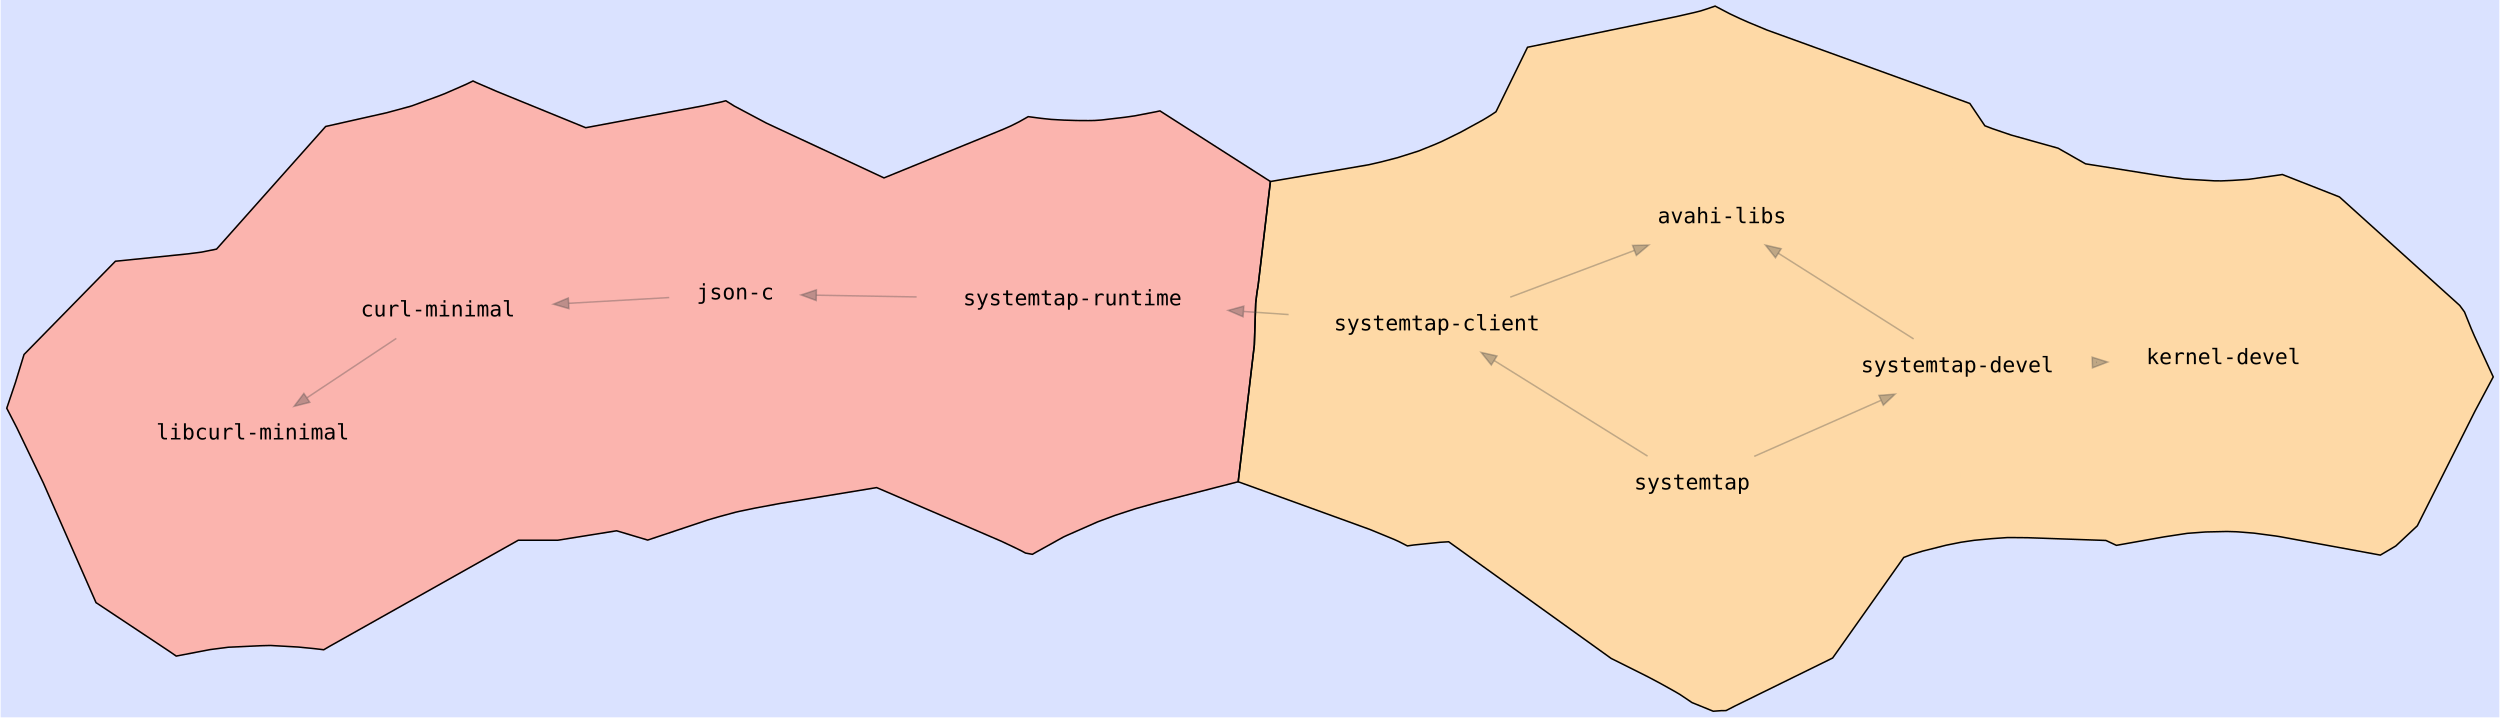
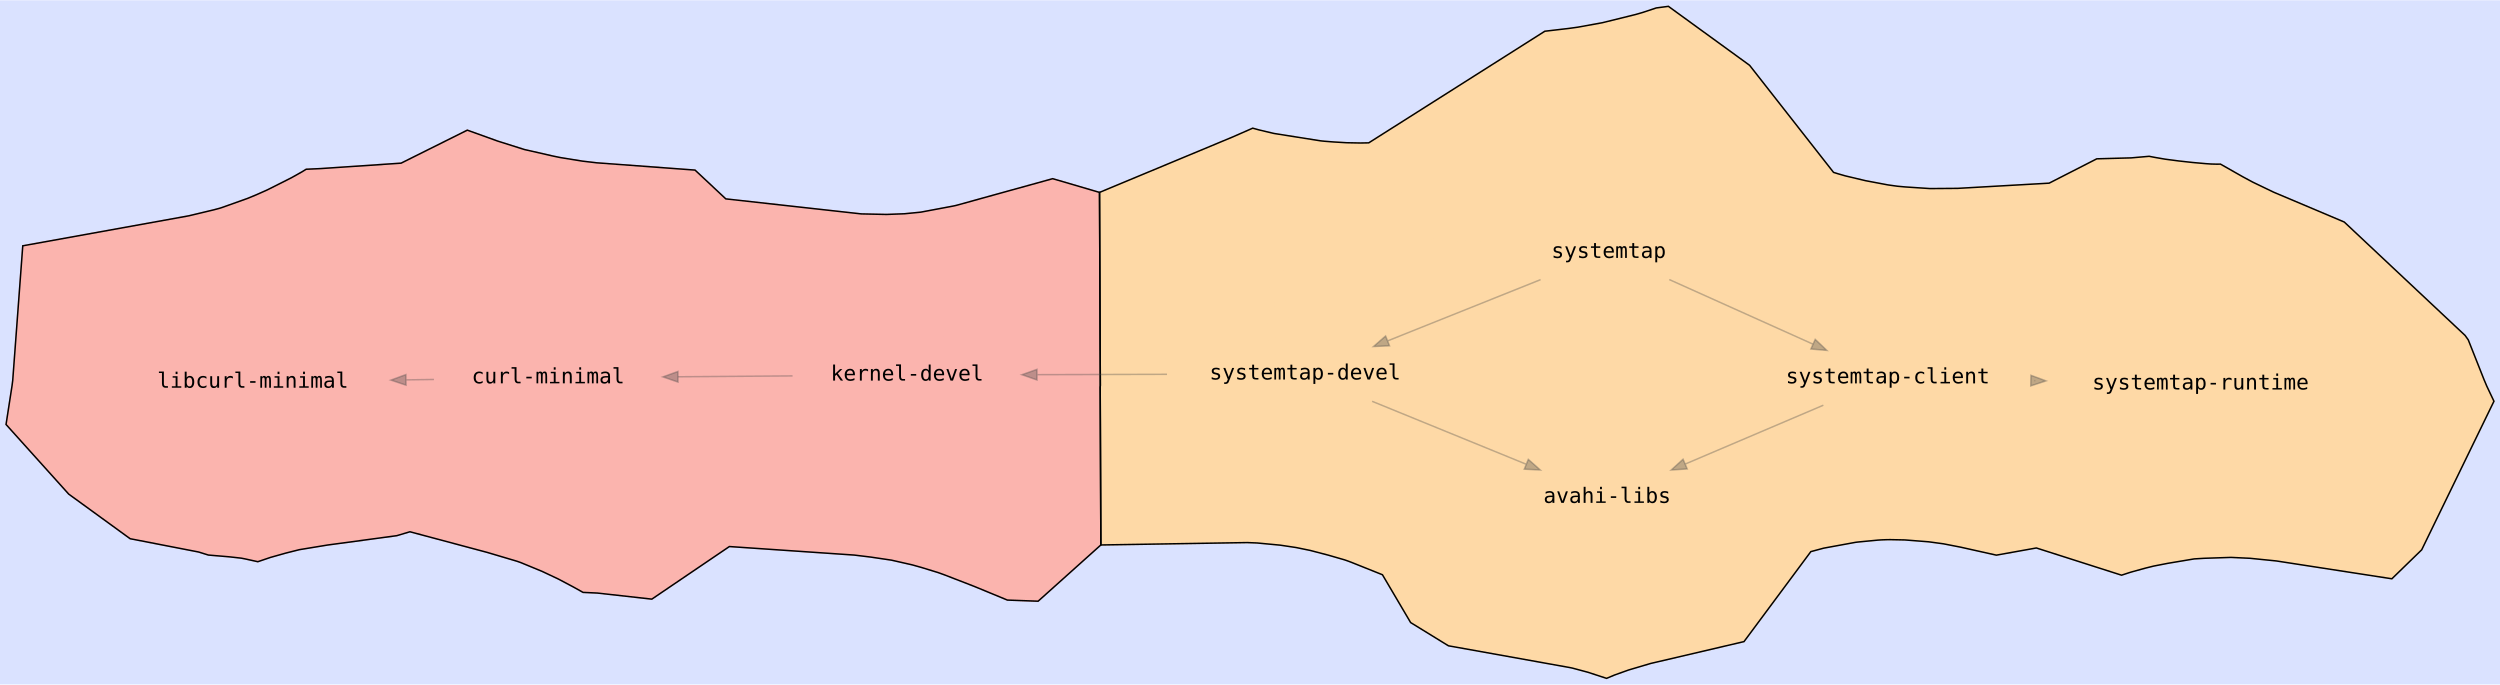
- <svg xmlns="http://www.w3.org/2000/svg" width="1638pt" height="470pt" viewBox="0.00 0.00 1637.59 470.13">
-   <g id="graph0" class="graph" transform="scale(1 1) rotate(0) translate(74.1847 335.0977)">
-     <polygon fill="#dae2ff" stroke="transparent" points="-74.185,135.03 -74.185,-335.098 1563.401,-335.098 1563.401,135.03 -74.185,135.03" />
-     <polygon fill="#fbb4ae" stroke="#fbb4ae" points="748.346,-136.475 749.146,-143.162 749.943,-148.048 757.988,-216.123 685.601,-262.407 682.829,-261.807 668.981,-259.148 662.615,-258.242 647.12,-256.422 642.776,-256.128 642.142,-195.252 638.376,-138.798 637.515,-138.535 637.47,-138.463 633.959,-135.461 628.531,-133.858 628.531,-133.858 633.959,-135.461 637.47,-138.463 637.515,-138.535 638.376,-138.798 642.142,-195.252 642.776,-256.128 638.763,-256.055 630.931,-256.108 622.682,-256.369 614.22,-256.848 607.582,-257.552 599.26,-258.643 593.223,-255.232 587.773,-252.502 582.879,-250.356 504.734,-218.502 427.733,-254.376 406.573,-265.615 401.075,-269.053 398.009,-268.257 385.818,-265.683 309.258,-251.392 250.749,-275.274 237.819,-280.855 238.558,-210.183 236.337,-131.213 231.682,-131.213 231.682,-131.213 236.337,-131.213 238.558,-210.183 237.819,-280.855 235.388,-282.017 231.1,-279.939 217.035,-273.781 213.031,-272.217 195.062,-265.621 178.864,-261.21 138.813,-252.199 67.309,-171.835 57.718,-169.903 57.226,-169.816 48.435,-168.702 1.018,-163.877 -58.854,-102.778 -64.528,-84.311 -70.185,-67.554 -63.579,-54.732 -46.194,-18.54 -11.673,59.858 36.446,91.816 40.861,94.877 63.099,90.622 74.97,89.09 96.488,88.085 102.644,87.925 102.742,80.605 102.271,25.505 95.871,-47.227 90.812,-45.749 86.187,-47.067 82.014,-50.853 85.109,-53.611 85.109,-53.611 82.014,-50.853 86.187,-47.067 90.812,-45.749 95.871,-47.227 99.731,-50.792 101.525,-50.792 102.093,-50.968 106.656,-50.968 109.175,-106.412 108.951,-125.366 103.563,-131.41 152.893,-131.41 152.893,-131.41 103.563,-131.41 108.951,-125.366 109.175,-106.412 106.656,-50.968 102.093,-50.968 101.525,-50.792 99.731,-50.792 95.871,-47.227 102.271,25.505 102.742,80.605 113.119,-50.599 116.303,-50.599 116.944,-50.793 116.944,-50.793 116.303,-50.599 113.119,-50.599 102.742,80.605 102.644,87.925 120.8,88.953 131.192,89.97 137.579,90.727 141.295,88.535 265.031,18.972 290.882,18.966 329.497,12.767 349.866,18.847 389.337,5.662 396.68,3.52 407.46,.603 410.068,.008 415.597,-141.26 410.296,-138.178 410.296,-138.178 415.597,-141.26 410.068,.008 420.62,-2.177 436.337,-5.096 499.926,-15.54 581.201,19.421 581.727,19.658 591.398,24.237 594.814,25.928 597.495,27.373 601.996,28.182 604.02,27.012 622.337,16.843 624.691,15.754 644.776,6.904 656.195,2.658 669.78,-1.772 685.511,-6.18 736.865,-19.369 747.453,-108.972 748.346,-136.475 748.346,-136.475" />
-     <polygon fill="#fed9a6" stroke="#fed9a6" points="1559.401,-88.074 1547.375,-65.512 1509.642,9.513 1495.533,22.729 1485.422,28.694 1419.574,16.617 1416.889,16.193 1402.601,14.307 1392.326,13.482 1390.658,13.391 1384.828,13.224 1370.953,13.543 1359.022,14.433 1358.509,14.498 1343.672,16.755 1312.437,22.307 1305.58,19.111 1254.233,17.304 1242.406,17.195 1240.837,17.221 1230.748,17.916 1219.245,19.008 1210.676,20.266 1210.807,-49.287 1213.998,-91.806 1207.91,-89.944 1203.253,-91.309 1199.041,-95.184 1202.021,-97.712 1202.021,-97.712 1199.041,-95.184 1203.253,-91.309 1207.91,-89.944 1213.998,-91.806 1210.807,-49.287 1210.676,20.266 1200.888,22.212 1185.581,26.053 1179.364,27.933 1177.699,28.48 1173.069,30.243 1126.454,96.152 1062.009,127.817 1056.611,130.602 1053.412,130.65 1048.224,131.03 1034.899,125.602 1034.321,125.381 1026.328,120.002 1023.26,118.205 1013.166,112.577 1005.381,108.458 981.289,96.411 874.813,19.961 869.102,20.316 852.021,22.07 847.75,22.681 842.727,20.119 841.875,19.706 839.629,18.673 838.929,18.368 823.432,11.99 823.253,11.921 736.865,-19.369 747.453,-108.972 748.346,-136.475 749.146,-143.162 749.943,-148.048 757.988,-216.123 822.489,-227.128 830.234,-228.902 841.272,-231.752 854.761,-236.018 855.322,-236.211 865.745,-240.411 870.171,-242.323 882.732,-248.485 897.267,-256.462 902.294,-259.509 905.821,-261.854 926.492,-304.12 1024.305,-324.263 1035.976,-326.934 1039.877,-327.914 1039.936,-327.932 1044.042,-329.246 1049.436,-331.098 1059.093,-326.043 1065.62,-322.977 1067.429,-192.783 1062.934,-192.783 1061.082,-190.48 1057.126,-188.198 1057.126,-188.198 1061.082,-190.48 1062.934,-192.783 1067.429,-192.783 1065.62,-322.977 1071.296,-320.462 1083.548,-315.362 1082.351,-267.428 1082.351,-267.428 1083.548,-315.362 1216.378,-267.275 1226.217,-252.667 1223.116,-248.211 1217.57,-240.55 1215.874,-238.3 1215.507,-237.833 1188.051,-205.62 1185.701,-203.14 1175.695,-193.656 1174.356,-192.53 1121.481,-192.53 1083.511,-186.186 1078.139,-190.263 1077.29,-140.825 1078.934,-104.679 1065.07,-105.222 1064.709,-105.211 1053.548,-105.266 1050.064,-105.043 1049.97,-105.041 1045.866,-105.062 1043.716,-57.155 1038.975,-21.686 1043.32,-17.601 1039.888,-14.649 1034.744,-13.144 1034.744,-13.144 1039.888,-14.649 1043.32,-17.601 1038.975,-21.686 1043.716,-57.155 1045.866,-105.062 1049.97,-105.041 1050.064,-105.043 1053.548,-105.266 1064.709,-105.211 1065.07,-105.222 1078.934,-104.679 1077.29,-140.825 1078.139,-190.263 1083.511,-186.186 1121.481,-192.53 1174.356,-192.53 1175.695,-193.656 1185.701,-203.14 1188.051,-205.62 1215.507,-237.833 1215.874,-238.3 1217.57,-240.55 1223.116,-248.211 1226.217,-252.667 1231.086,-250.805 1243.499,-246.569 1274.186,-237.986 1292.222,-227.72 1343.087,-219.631 1357.248,-217.732 1376.271,-216.611 1376.938,-216.588 1381.187,-216.551 1388.389,-216.849 1399.22,-217.569 1399.583,-199.967 1399.04,-140.396 1395.226,-100.23 1391.807,-100.23 1390.846,-101.36 1385.707,-104.418 1379.617,-104.418 1374.345,-101.231 1373.576,-100.313 1368.536,-100.313 1368.4,-100.272 1364.758,-100.272 1364.758,-100.272 1368.4,-100.272 1368.536,-100.313 1373.576,-100.313 1374.345,-101.231 1379.617,-104.418 1385.707,-104.418 1390.846,-101.36 1391.807,-100.23 1390.679,-98.879 1385.44,-95.737 1385.44,-95.737 1390.679,-98.879 1391.807,-100.23 1395.226,-100.23 1399.04,-140.396 1399.583,-199.967 1399.22,-217.569 1419.259,-220.413 1420.814,-220.673 1421.153,-220.738 1458.621,-206.014 1537.458,-134.891 1540.562,-130.649 1544.943,-119.789 1547.089,-114.818 1559.401,-88.074 1559.401,-88.074" />
-     <polyline fill="none" stroke="#000000" points="195.062,-265.621 178.864,-261.21 138.813,-252.199 67.309,-171.835 57.718,-169.903 57.226,-169.816 48.435,-168.702 1.018,-163.877 -58.854,-102.778 -64.528,-84.311 -70.185,-67.554 -63.579,-54.732 -46.194,-18.54 -11.673,59.858 36.446,91.816 40.861,94.877 63.099,90.622 74.97,89.09 96.488,88.085 102.644,87.925 120.8,88.953 131.192,89.97 137.579,90.727 141.295,88.535 265.031,18.972 290.882,18.966 329.497,12.767 349.866,18.847 389.337,5.662 396.68,3.52 407.46,.603 410.068,.008 420.62,-2.177 436.337,-5.096 499.926,-15.54 581.201,19.421 581.727,19.658 591.398,24.237 594.814,25.928 597.495,27.373 601.996,28.182 604.02,27.012 622.337,16.843 624.691,15.754 644.776,6.904 656.195,2.658 669.78,-1.772 685.511,-6.18 736.865,-19.369 747.453,-108.972 748.346,-136.475 749.146,-143.162 749.943,-148.048 757.988,-216.123 685.601,-262.407 682.829,-261.807 668.981,-259.148 662.615,-258.242 647.12,-256.422 642.776,-256.128 638.763,-256.055 630.931,-256.108 622.682,-256.369 614.22,-256.848 607.582,-257.552 599.26,-258.643 593.223,-255.232 587.773,-252.502 582.879,-250.356 504.734,-218.502 427.733,-254.376 406.573,-265.615 401.075,-269.053 398.009,-268.257 385.818,-265.683 309.258,-251.392 250.749,-275.274 237.819,-280.855 235.388,-282.017 231.1,-279.939 217.035,-273.781 213.031,-272.217 195.062,-265.621 " />
-     <polyline fill="none" stroke="#000000" points="865.745,-240.411 870.171,-242.323 882.732,-248.485 897.267,-256.462 902.294,-259.509 905.821,-261.854 926.492,-304.12 1024.305,-324.263 1035.976,-326.934 1039.877,-327.914 1039.936,-327.932 1044.042,-329.246 1049.436,-331.098 1059.093,-326.043 1065.62,-322.977 1071.296,-320.462 1083.548,-315.362 1216.378,-267.275 1226.217,-252.667 1231.086,-250.805 1243.499,-246.569 1274.186,-237.986 1292.222,-227.72 1343.087,-219.631 1357.248,-217.732 1376.271,-216.611 1376.938,-216.588 1381.187,-216.551 1388.389,-216.849 1399.22,-217.569 1419.259,-220.413 1420.814,-220.673 1421.153,-220.738 1458.621,-206.014 1537.458,-134.891 1540.562,-130.649 1544.943,-119.789 1547.089,-114.818 1559.401,-88.074 1547.375,-65.512 1509.642,9.513 1495.533,22.729 1485.422,28.694 1419.574,16.617 1416.889,16.193 1402.601,14.307 1392.326,13.482 1390.658,13.391 1384.828,13.224 1370.953,13.543 1359.022,14.433 1358.509,14.498 1343.672,16.755 1312.437,22.307 1305.58,19.111 1254.233,17.304 1242.406,17.195 1240.837,17.221 1230.748,17.916 1219.245,19.008 1210.676,20.266 1200.888,22.212 1185.581,26.053 1179.364,27.933 1177.699,28.48 1173.069,30.243 1126.454,96.152 1062.009,127.817 1056.611,130.602 1053.412,130.65 1048.224,131.03 1034.899,125.602 1034.321,125.381 1026.328,120.002 1023.26,118.205 1013.166,112.577 1005.381,108.458 981.289,96.411 874.813,19.961 869.102,20.316 852.021,22.07 847.75,22.681 842.727,20.119 841.875,19.706 839.629,18.673 838.929,18.368 823.432,11.99 823.253,11.921 736.865,-19.369 747.453,-108.972 748.346,-136.475 749.146,-143.162 749.943,-148.048 757.988,-216.123 822.489,-227.128 830.234,-228.902 841.272,-231.752 854.761,-236.018 855.322,-236.211 865.745,-240.411 " />
+ <svg xmlns="http://www.w3.org/2000/svg" width="1654pt" height="453pt" viewBox="0.00 0.00 1653.62 452.51">
+   <g id="graph0" class="graph" transform="scale(1 1) rotate(0) translate(76.2412 346.7478)">
+     <polygon fill="#dae2ff" stroke="transparent" points="-76.241,105.761 -76.241,-346.748 1577.377,-346.748 1577.377,105.761 -76.241,105.761" />
+     <polygon fill="#fbb4ae" stroke="#fbb4ae" points="-72.241,-66.17 -68.269,-91.821 -67.817,-95.35 -61.179,-184.359 48.683,-204.196 65.145,-208.137 69.174,-209.218 70.843,-209.763 77.264,-94.425 81.788,-94.425 81.946,-94.62 81.946,-94.62 81.788,-94.425 77.264,-94.425 70.843,-209.763 87.562,-215.72 93.215,-218.063 100.282,-221.198 116.335,-229.267 123.667,-233.376 126.269,-234.988 135.965,-235.434 189.081,-239.024 232.838,-260.85 253.08,-253.573 270.618,-248.037 289.582,-243.713 294.344,-242.733 308.928,-240.371 318.477,-239.245 383.491,-234.435 403.84,-215.391 493.475,-205.452 510.189,-205.094 522.036,-205.548 532.222,-206.545 532.936,-206.636 554.016,-210.597 546.365,-99.215 541.932,-99.215 540.484,-98.742 535.591,-98.742 535.533,-98.723 532.769,-98.723 529.88,-95.973 529.88,-95.973 532.769,-98.723 535.533,-98.723 535.591,-98.742 540.484,-98.742 541.932,-99.215 546.365,-99.215 554.016,-210.597 556.232,-211.079 620.051,-228.753 651.037,-219.677 651.463,-115.049 651.477,-114.662 651.57,-92.087 651.488,-90.79 651.912,13.526 610.416,50.725 590.095,49.978 568.281,40.971 548.335,33.248 544.263,31.781 533.372,28.435 527.16,26.693 513.431,23.569 499.608,21.521 488.763,20.204 490.458,-39.526 490.458,-39.526 488.763,20.204 406.206,14.566 354.907,49.351 318.779,45.323 309.416,44.894 302.918,41.267 292.898,35.966 282.289,30.974 268.264,25.192 265.657,24.27 245.945,18.424 194.919,4.793 186.232,7.377 140.429,13.564 121.773,16.635 112.926,18.866 102.65,21.759 94.303,24.597 85.822,22.728 83.325,22.247 75.328,21.354 61.597,20.193 55.561,18.316 54.941,18.142 9.855,9.396 -30.782,-20.11 -72.241,-66.17 -72.241,-66.17" />
+     <polygon fill="#fed9a6" stroke="#fed9a6" points="755.204,12.199 748.735,11.946 651.912,13.526 651.488,-90.79 651.57,-92.087 651.477,-114.662 744.465,-105.28 747.728,-101.965 749.194,-101.514 751.713,-99.448 755.703,-99.448 756.354,-99.662 760.947,-99.662 765.379,-183.494 767.293,-99.621 772.966,-99.621 771.348,-177.016 779.24,-101.387 783.564,-103.985 783.564,-103.985 779.24,-101.387 771.348,-177.016 772.966,-99.621 767.293,-99.621 765.379,-183.494 760.947,-99.662 756.354,-99.662 755.703,-99.448 751.713,-99.448 749.194,-101.514 747.728,-101.965 744.465,-105.28 651.477,-114.662 651.463,-115.049 651.037,-219.677 739.264,-256.411 752.368,-262.165 756.529,-261.012 766.371,-258.677 797.179,-253.793 797.888,-253.709 799.886,-253.511 805.83,-253.041 814.33,-252.536 823.726,-252.35 829.125,-252.456 869.766,-188.892 920.194,-185.537 961.23,-186.068 966.535,-180.898 969.52,-219.218 974.094,-180.091 978.39,-180.091 978.583,-180.339 984.762,-184.42 984.762,-184.42 978.583,-180.339 978.39,-180.091 974.094,-180.091 969.52,-219.218 966.535,-180.898 961.23,-186.068 920.194,-185.537 869.766,-188.892 829.125,-252.456 945.564,-326.279 961.486,-328.141 967.38,-328.957 983.553,-331.898 1005.683,-337.361 1010.336,-338.709 1019.284,-341.689 1027.315,-342.748 1081.03,-303.739 1136.548,-232.919 1139.74,-231.926 1144.385,-230.595 1157.721,-227.425 1172.527,-224.632 1178.859,-223.75 1184.009,-223.285 1200.42,-222.203 1218.714,-222.347 1279.162,-225.788 1310.673,-241.891 1333.428,-242.511 1345.314,-243.557 1349.147,-242.816 1355.928,-241.646 1364.925,-240.47 1374.056,-239.465 1382.65,-238.7 1386.316,-238.449 1390.045,-238.35 1392.484,-238.387 1407.195,-230.043 1413.823,-226.475 1427.72,-219.794 1474.365,-200.075 1554.31,-125.037 1556.388,-122.12 1566.83,-95.798 1568.601,-91.605 1573.377,-81.538 1525.588,16.722 1505.861,35.89 1429.386,24.087 1412.125,22.345 1399.467,21.748 1381.644,22.344 1388.3,-92.286 1382.466,-88.649 1382.466,-88.649 1388.3,-92.286 1381.644,22.344 1375.241,22.73 1375.109,22.745 1374.931,22.77 1357.659,25.668 1348.332,27.483 1342.987,28.808 1334.205,31.222 1332.083,31.861 1327.054,33.513 1270.703,15.515 1244.254,20.261 1220.522,14.959 1217.911,-90.427 1217.911,-90.427 1220.522,14.959 1209.237,12.764 1199.484,11.434 1183.721,10.197 1174.287,10.005 1171.734,10.027 1168.237,10.159 1165.85,10.318 1152.863,11.561 1151.056,11.786 1130.061,15.63 1121.517,17.935 1077.322,77.451 1015.649,91.885 1000.989,96.226 991.621,99.578 986.423,101.761 974.125,97.732 963.823,94.972 962.164,94.626 881.823,80.222 856.821,64.85 838.175,33.225 839.928,30.463 853.082,10.777 873.566,-21.945 882.055,-36.71 957.443,-23.41 959.776,-97.388 963.853,-18.22 968.706,-18.22 972.12,-72.698 975.665,-18.289 977.963,-18.289 981.026,-21.233 986.844,-23.081 992.304,-21.358 995.625,-76.51 999.01,-18.296 1004.49,-18.296 1005.317,-18.027 1008,-18.027 1009.411,-19.121 1009.411,-19.121 1008,-18.027 1005.317,-18.027 1004.49,-18.296 999.01,-18.296 995.625,-76.51 992.304,-21.358 986.844,-23.081 981.026,-21.233 977.963,-18.289 975.665,-18.289 972.12,-72.698 968.706,-18.22 963.853,-18.22 959.776,-97.388 957.443,-23.41 882.055,-36.71 873.566,-21.945 853.082,10.777 839.928,30.463 838.175,33.225 817.548,24.971 814.864,23.973 813.078,23.359 802.363,20.263 790.426,17.145 781.125,15.235 770.59,13.654 755.204,12.199 755.204,12.199" />
+     <polyline fill="none" stroke="#000000" points="289.582,-243.713 294.344,-242.733 308.928,-240.371 318.477,-239.245 383.491,-234.435 403.84,-215.391 493.475,-205.452 510.189,-205.094 522.036,-205.548 532.222,-206.545 532.936,-206.636 554.016,-210.597 556.232,-211.079 620.051,-228.753 651.037,-219.677 651.463,-115.049 651.477,-114.662 651.57,-92.087 651.488,-90.79 651.912,13.526 610.416,50.725 590.095,49.978 568.281,40.971 548.335,33.248 544.263,31.781 533.372,28.435 527.16,26.693 513.431,23.569 499.608,21.521 488.763,20.204 406.206,14.566 354.907,49.351 318.779,45.323 309.416,44.894 302.918,41.267 292.898,35.966 282.289,30.974 268.264,25.192 265.657,24.27 245.945,18.424 194.919,4.793 186.232,7.377 140.429,13.564 121.773,16.635 112.926,18.866 102.65,21.759 94.303,24.597 85.822,22.728 83.325,22.247 75.328,21.354 61.597,20.193 55.561,18.316 54.941,18.142 9.855,9.396 -30.782,-20.11 -72.241,-66.17 -68.269,-91.821 -67.817,-95.35 -61.179,-184.359 48.683,-204.196 65.145,-208.137 69.174,-209.218 70.843,-209.763 87.562,-215.72 93.215,-218.063 100.282,-221.198 116.335,-229.267 123.667,-233.376 126.269,-234.988 135.965,-235.434 189.081,-239.024 232.838,-260.85 253.08,-253.573 270.618,-248.037 289.582,-243.713 " />
+     <polyline fill="none" stroke="#000000" points="1172.527,-224.632 1178.859,-223.75 1184.009,-223.285 1200.42,-222.203 1218.714,-222.347 1279.162,-225.788 1310.673,-241.891 1333.428,-242.511 1345.314,-243.557 1349.147,-242.816 1355.928,-241.646 1364.925,-240.47 1374.056,-239.465 1382.65,-238.7 1386.316,-238.449 1390.045,-238.35 1392.484,-238.387 1407.195,-230.043 1413.823,-226.475 1427.72,-219.794 1474.365,-200.075 1554.31,-125.037 1556.388,-122.12 1566.83,-95.798 1568.601,-91.605 1573.377,-81.538 1525.588,16.722 1505.861,35.89 1429.386,24.087 1412.125,22.345 1399.467,21.748 1381.644,22.344 1375.241,22.73 1375.109,22.745 1374.931,22.77 1357.659,25.668 1348.332,27.483 1342.987,28.808 1334.205,31.222 1332.083,31.861 1327.054,33.513 1270.703,15.515 1244.254,20.261 1220.522,14.959 1209.237,12.764 1199.484,11.434 1183.721,10.197 1174.287,10.005 1171.734,10.027 1168.237,10.159 1165.85,10.318 1152.863,11.561 1151.056,11.786 1130.061,15.63 1121.517,17.935 1077.322,77.451 1015.649,91.885 1000.989,96.226 991.621,99.578 986.423,101.761 974.125,97.732 963.823,94.972 962.164,94.626 881.823,80.222 856.821,64.85 838.175,33.225 817.548,24.971 814.864,23.973 813.078,23.359 802.363,20.263 790.426,17.145 781.125,15.235 770.59,13.654 755.204,12.199 748.735,11.946 651.912,13.526 651.488,-90.79 651.57,-92.087 651.477,-114.662 651.463,-115.049 651.037,-219.677 739.264,-256.411 752.368,-262.165 756.529,-261.012 766.371,-258.677 797.179,-253.793 797.888,-253.709 799.886,-253.511 805.83,-253.041 814.33,-252.536 823.726,-252.35 829.125,-252.456 945.564,-326.279 961.486,-328.141 967.38,-328.957 983.553,-331.898 1005.683,-337.361 1010.336,-338.709 1019.284,-341.689 1027.315,-342.748 1081.03,-303.739 1136.548,-232.919 1139.74,-231.926 1144.385,-230.595 1157.721,-227.425 1172.527,-224.632 " />
    <g id="edge1" class="edge">
-       <path fill="none" stroke="#444444" stroke-opacity="0.333" d="M185.123,-113.314C167.867,-101.849 145.364,-86.899 126.688,-74.49" />
-       <polygon fill="#444444" fill-opacity="0.333" stroke="#444444" stroke-opacity="0.333" points="128.405,-71.429 118.138,-68.81 124.531,-77.259 128.405,-71.429" />
+       <path fill="none" stroke="#444444" stroke-opacity="0.333" d="M210.801,-95.947C204.818,-95.858 198.717,-95.768 192.596,-95.677" />
+       <polygon fill="#444444" fill-opacity="0.333" stroke="#444444" stroke-opacity="0.333" points="192.344,-92.173 182.293,-95.524 192.239,-99.172 192.344,-92.173" />
    </g>
    <g id="edge2" class="edge">
-       <path fill="none" stroke="#444444" stroke-opacity="0.333" d="M363.99,-140.093C344.551,-138.98 320.894,-137.625 298.103,-136.32" />
-       <polygon fill="#444444" fill-opacity="0.333" stroke="#444444" stroke-opacity="0.333" points="298.243,-132.822 288.059,-135.745 297.842,-139.811 298.243,-132.822" />
+       <path fill="none" stroke="#444444" stroke-opacity="0.333" d="M447.993,-98.3C423.896,-98.116 397.071,-97.912 372.307,-97.723" />
+       <polygon fill="#444444" fill-opacity="0.333" stroke="#444444" stroke-opacity="0.333" points="372.228,-94.222 362.201,-97.646 372.174,-101.222 372.228,-94.222" />
    </g>
    <g id="edge3" class="edge">
-       <path fill="none" stroke="#444444" stroke-opacity="0.333" d="M915.161,-140.341C940.009,-149.688 970.497,-161.157 996.559,-170.96" />
-       <polygon fill="#444444" fill-opacity="0.333" stroke="#444444" stroke-opacity="0.333" points="995.35,-174.245 1005.942,-174.49 997.815,-167.693 995.35,-174.245" />
+       <path fill="none" stroke="#444444" stroke-opacity="0.333" d="M1129.82,-78.922C1102.705,-67.372 1067.404,-52.335 1038.658,-40.09" />
+       <polygon fill="#444444" fill-opacity="0.333" stroke="#444444" stroke-opacity="0.333" points="1039.754,-36.752 1029.182,-36.054 1037.011,-43.193 1039.754,-36.752" />
    </g>
    <g id="edge4" class="edge">
-       <path fill="none" stroke="#444444" stroke-opacity="0.333" d="M769.903,-128.939C760.222,-129.607 750.34,-130.288 740.521,-130.965" />
-       <polygon fill="#444444" fill-opacity="0.333" stroke="#444444" stroke-opacity="0.333" points="740.059,-127.489 730.324,-131.668 740.541,-134.472 740.059,-127.489" />
+       <path fill="none" stroke="#444444" stroke-opacity="0.333" d="M1269.489,-95.15C1269.647,-95.147 1269.804,-95.144 1269.961,-95.14" />
+       <polygon fill="#444444" fill-opacity="0.333" stroke="#444444" stroke-opacity="0.333" points="1267.128,-98.697 1277.057,-95.001 1266.991,-91.698 1267.128,-98.697" />
    </g>
    <g id="edge5" class="edge">
-       <path fill="none" stroke="#444444" stroke-opacity="0.333" d="M526.139,-140.493C503.412,-140.89 480.208,-141.295 460.402,-141.641" />
-       <polygon fill="#444444" fill-opacity="0.333" stroke="#444444" stroke-opacity="0.333" points="460.313,-138.142 450.376,-141.816 460.435,-145.141 460.313,-138.142" />
+       <path fill="none" stroke="#444444" stroke-opacity="0.333" d="M695.677,-99.355C667.896,-99.278 637.464,-99.193 610.029,-99.117" />
+       <polygon fill="#444444" fill-opacity="0.333" stroke="#444444" stroke-opacity="0.333" points="609.682,-95.616 599.673,-99.088 609.663,-102.616 609.682,-95.616" />
    </g>
    <g id="edge6" class="edge">
-       <path fill="none" stroke="#444444" stroke-opacity="0.333" d="M1179.539,-112.966C1154.531,-128.803 1118.091,-151.879 1090.889,-169.106" />
-       <polygon fill="#444444" fill-opacity="0.333" stroke="#444444" stroke-opacity="0.333" points="1088.983,-166.17 1082.408,-174.477 1092.728,-172.084 1088.983,-166.17" />
+       <path fill="none" stroke="#444444" stroke-opacity="0.333" d="M831.342,-81.497C861.348,-69.241 901.16,-52.98 932.982,-39.982" />
+       <polygon fill="#444444" fill-opacity="0.333" stroke="#444444" stroke-opacity="0.333" points="934.648,-43.083 942.582,-36.061 932.001,-36.602 934.648,-43.083" />
    </g>
    <g id="edge7" class="edge">
-       <path fill="none" stroke="#444444" stroke-opacity="0.333" d="M1299.231,-97.595C1299.386,-97.6 1299.541,-97.604 1299.696,-97.609" />
-       <polygon fill="#444444" fill-opacity="0.333" stroke="#444444" stroke-opacity="0.333" points="1296.542,-101.014 1306.644,-97.821 1296.755,-94.018 1296.542,-101.014" />
+       <path fill="none" stroke="#444444" stroke-opacity="0.333" d="M1027.895,-162.027C1055.731,-149.512 1093.023,-132.746 1122.751,-119.381" />
+       <polygon fill="#444444" fill-opacity="0.333" stroke="#444444" stroke-opacity="0.333" points="1124.43,-122.464 1132.115,-115.171 1121.56,-116.079 1124.43,-122.464" />
    </g>
    <g id="edge8" class="edge">
-       <path fill="none" stroke="#444444" stroke-opacity="0.333" d="M1005.165,-36.157C977.309,-53.518 935.166,-79.783 904.758,-98.734" />
-       <polygon fill="#444444" fill-opacity="0.333" stroke="#444444" stroke-opacity="0.333" points="902.756,-95.857 896.121,-104.116 906.459,-101.797 902.756,-95.857" />
-     </g>
-     <g id="edge9" class="edge">
-       <path fill="none" stroke="#444444" stroke-opacity="0.333" d="M1075.072,-36.01C1099.838,-46.95 1131.646,-61 1157.96,-72.624" />
-       <polygon fill="#444444" fill-opacity="0.333" stroke="#444444" stroke-opacity="0.333" points="1156.821,-75.947 1167.383,-76.786 1159.65,-69.544 1156.821,-75.947" />
+       <path fill="none" stroke="#444444" stroke-opacity="0.333" d="M942.775,-161.982C912.903,-150.021 873.528,-134.255 841.84,-121.567" />
+       <polygon fill="#444444" fill-opacity="0.333" stroke="#444444" stroke-opacity="0.333" points="842.856,-118.204 832.271,-117.736 840.254,-124.702 842.856,-118.204" />
    </g>
    <g id="node1" class="node">
-       <text text-anchor="middle" x="212.36" y="-127.71" font-family="monospace" font-size="14.00" fill="#000000">curl-minimal</text>
+       <text text-anchor="middle" x="286.32" y="-93.368" font-family="monospace" font-size="14.00" fill="#000000">curl-minimal</text>
    </g>
    <g id="node2" class="node">
-       <text text-anchor="middle" x="90.992" y="-47.074" font-family="monospace" font-size="14.00" fill="#000000">libcurl-minimal</text>
+       <text text-anchor="middle" x="90.992" y="-90.469" font-family="monospace" font-size="14.00" fill="#000000">libcurl-minimal</text>
    </g>
    <g id="node3" class="node">
-       <text text-anchor="middle" x="407.24" y="-138.87" font-family="monospace" font-size="14.00" fill="#000000">json-c</text>
+       <text text-anchor="middle" x="523.78" y="-95.177" font-family="monospace" font-size="14.00" fill="#000000">kernel-devel</text>
    </g>
    <g id="node4" class="node">
-       <text text-anchor="middle" x="867.04" y="-118.54" font-family="monospace" font-size="14.00" fill="#000000">systemtap-client</text>
+       <text text-anchor="middle" x="1172.4" y="-93.36" font-family="monospace" font-size="14.00" fill="#000000">systemtap-client</text>
    </g>
    <g id="node5" class="node">
-       <text text-anchor="middle" x="1053.9" y="-188.83" font-family="monospace" font-size="14.00" fill="#000000">avahi-libs</text>
+       <text text-anchor="middle" x="986.8" y="-14.3" font-family="monospace" font-size="14.00" fill="#000000">avahi-libs</text>
    </g>
    <g id="node6" class="node">
-       <text text-anchor="middle" x="628.22" y="-135.01" font-family="monospace" font-size="14.00" fill="#000000">systemtap-runtime</text>
+       <text text-anchor="middle" x="1379.3" y="-89.289" font-family="monospace" font-size="14.00" fill="#000000">systemtap-runtime</text>
    </g>
    <g id="node7" class="node">
-       <text text-anchor="middle" x="1208.2" y="-91.116" font-family="monospace" font-size="14.00" fill="#000000">systemtap-devel</text>
+       <text text-anchor="middle" x="787" y="-95.909" font-family="monospace" font-size="14.00" fill="#000000">systemtap-devel</text>
    </g>
    <g id="node8" class="node">
-       <text text-anchor="middle" x="1382.6" y="-96.44" font-family="monospace" font-size="14.00" fill="#000000">kernel-devel</text>
-     </g>
-     <g id="node9" class="node">
-       <text text-anchor="middle" x="1034.3" y="-14.3" font-family="monospace" font-size="14.00" fill="#000000">systemtap</text>
+       <text text-anchor="middle" x="987.85" y="-176.33" font-family="monospace" font-size="14.00" fill="#000000">systemtap</text>
    </g>
  </g>
</svg>
